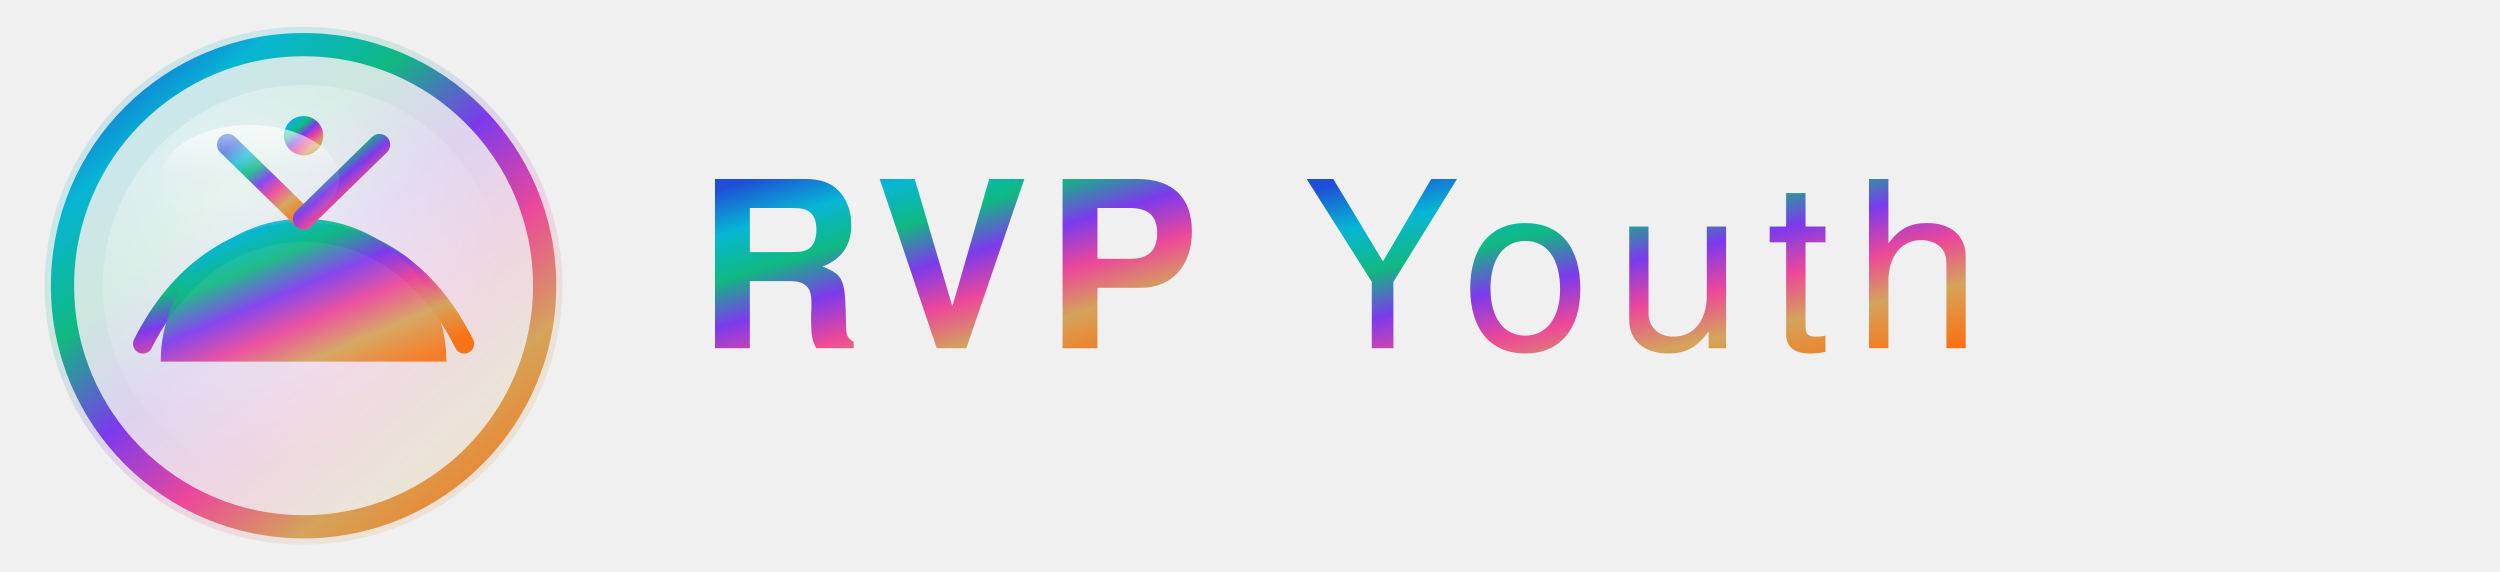
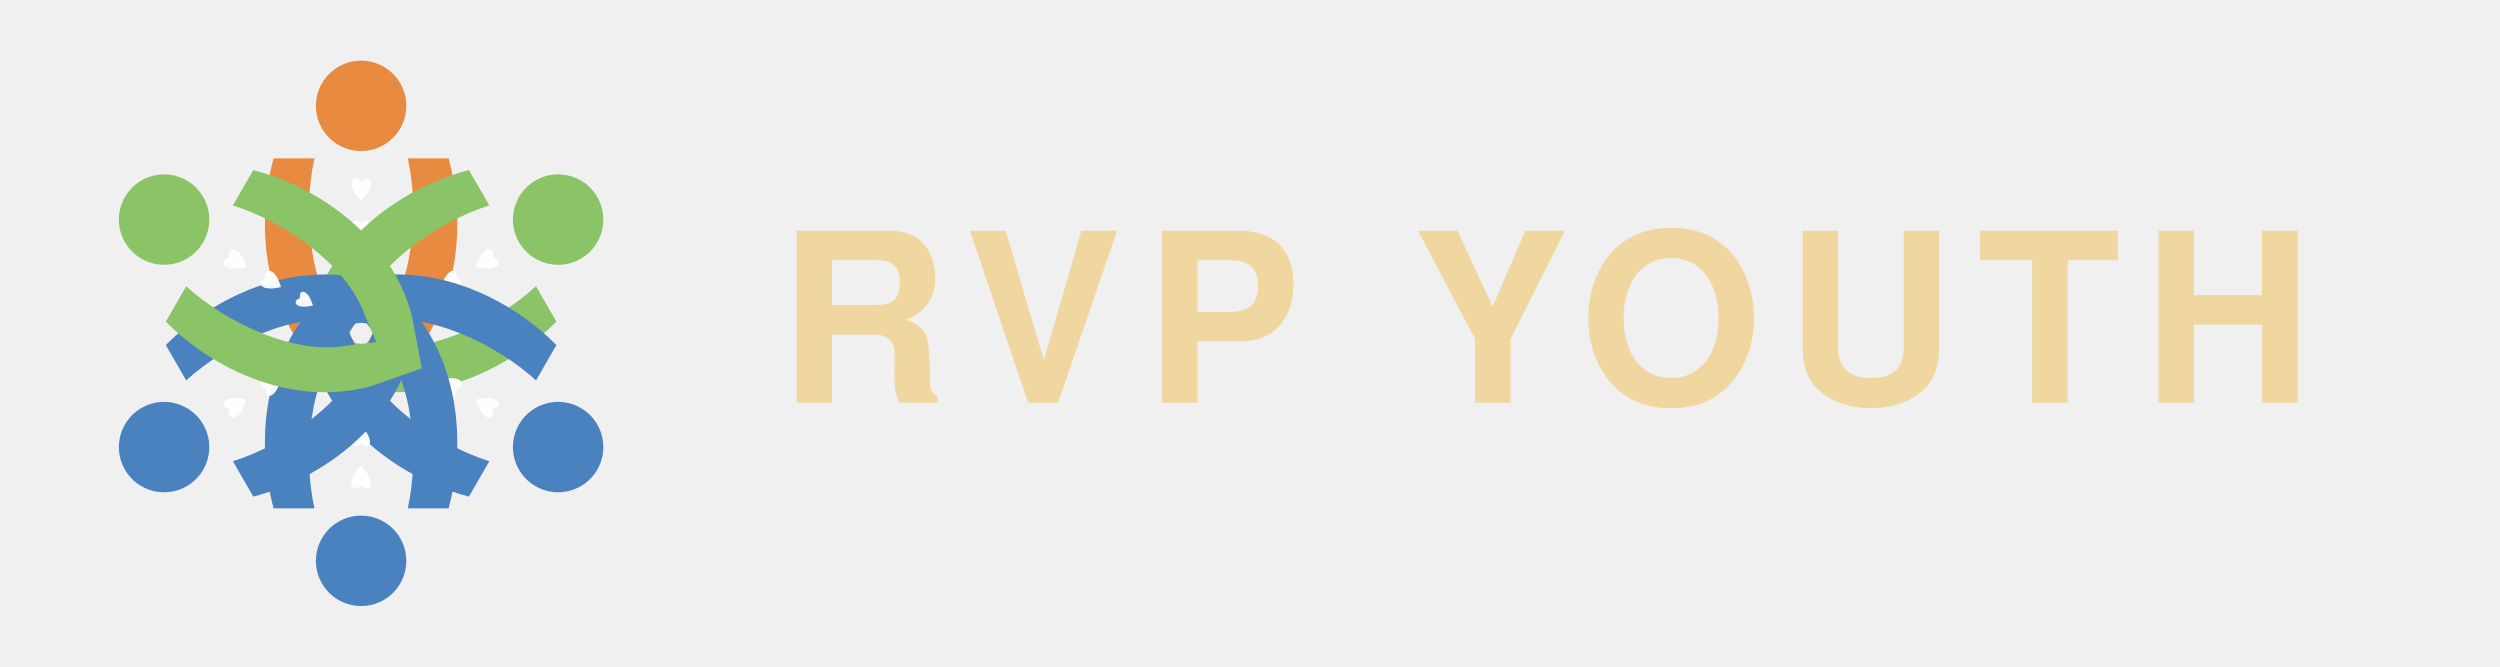
- <svg xmlns="http://www.w3.org/2000/svg" viewBox="0 0 280 64" role="img" aria-label="RVP Youth">
-   <defs>
-     <linearGradient id="gl" x1="8%" y1="0%" x2="92%" y2="100%">
-       <stop offset="0%" stop-color="#1e4fd6" />
-       <stop offset="16%" stop-color="#06b6d4" />
-       <stop offset="32%" stop-color="#10b981" />
-       <stop offset="48%" stop-color="#7c3aed" />
-       <stop offset="64%" stop-color="#ec4899" />
-       <stop offset="80%" stop-color="#d4a45a" />
-       <stop offset="100%" stop-color="#f97316" />
-     </linearGradient>
-     <linearGradient id="glShine" x1="0%" y1="0%" x2="0%" y2="100%">
-       <stop offset="0%" stop-color="#ffffff" stop-opacity="0.7" />
-       <stop offset="45%" stop-color="#ffffff" stop-opacity="0.1" />
-       <stop offset="100%" stop-color="#ffffff" stop-opacity="0" />
-     </linearGradient>
-     <radialGradient id="glBloom" cx="34%" cy="28%" r="68%">
-       <stop offset="0%" stop-color="#ffffff" stop-opacity="0.5" />
-       <stop offset="100%" stop-color="#ffffff" stop-opacity="0" />
-     </radialGradient>
-   </defs>
-   <g transform="translate(2 0)">
-     <circle cx="32" cy="32" r="29" fill="url(#gl)" opacity="0.16" />
-     <circle cx="32" cy="32" r="27" fill="none" stroke="url(#gl)" stroke-width="2.6" />
-     <circle cx="32" cy="32" r="22.5" fill="url(#glBloom)" />
-     <path d="M14 38.5 C18 30.5 24.5 26 32 26 C39.5 26 46 30.5 50 38.5" fill="none" stroke="url(#gl)" stroke-width="2.2" stroke-linecap="round" />
-     <path d="M16 40.5 A16 16 0 0 1 48 40.5" fill="url(#gl)" opacity="0.92" />
-     <path d="M32 40.2 V18.5" stroke="url(#gl)" stroke-width="2.6" stroke-linecap="round" />
-     <path d="M32 24.5 L23.5 16.2" stroke="url(#gl)" stroke-width="2.4" stroke-linecap="round" />
-     <path d="M32 24.5 L40.5 16.2" stroke="url(#gl)" stroke-width="2.4" stroke-linecap="round" />
-     <circle cx="32" cy="15.2" r="2.2" fill="url(#gl)" />
-     <ellipse cx="26" cy="20" rx="10" ry="6" fill="url(#glShine)" />
+ <svg xmlns="http://www.w3.org/2000/svg" viewBox="0 0 360 96" role="img" aria-label="RVP Youth">
+   <g transform="translate(52 48) scale(0.42) rotate(0)">
+     <g fill="#E88B41">
+       <circle cx="0" cy="-78" r="15.5" />
+       <path d="M-30,-60 C-36,-38 -34,-8 -14,12 L0,24 L14,12 C34,-8 36,-38 30,-60                L16,-60 C20,-42 18,-16 6,-2 L0,6 L-6,-2 C-18,-16 -20,-42 -16,-60 Z" />
+       <g fill="#ffffff" opacity="0.95">
+         <path transform="translate(0 -48) scale(0.42)" d="M0,6 C0,6 -8,-2 -8,-8 C-8,-12 -5,-14 0,-10 C5,-14 8,-12 8,-8 C8,-2 0,6 0,6Z" />
+         <path transform="translate(0 -34) scale(0.38)" d="M0,6 C0,6 -8,-2 -8,-8 C-8,-12 -5,-14 0,-10 C5,-14 8,-12 8,-8 C8,-2 0,6 0,6Z" />
+         <path transform="translate(0 -21) scale(0.32)" d="M0,6 C0,6 -8,-2 -8,-8 C-8,-12 -5,-14 0,-10 C5,-14 8,-12 8,-8 C8,-2 0,6 0,6Z" />
+       </g>
+     </g>
  </g>
-   <text x="78" y="39" fill="url(#gl)" font-family="ui-sans-serif, system-ui, 'Segoe UI', Helvetica, Arial, sans-serif" font-size="26" font-weight="700" letter-spacing="1.8">RVP</text>
-   <text x="146" y="39" fill="url(#gl)" font-family="ui-sans-serif, system-ui, 'Segoe UI', Helvetica, Arial, sans-serif" font-size="26" font-weight="500" letter-spacing="2.6">Youth</text>
+   <g transform="translate(52 48) scale(0.42) rotate(60)">
+     <g fill="#8BC367">
+       <circle cx="0" cy="-78" r="15.5" />
+       <path d="M-30,-60 C-36,-38 -34,-8 -14,12 L0,24 L14,12 C34,-8 36,-38 30,-60                L16,-60 C20,-42 18,-16 6,-2 L0,6 L-6,-2 C-18,-16 -20,-42 -16,-60 Z" />
+       <g fill="#ffffff" opacity="0.95">
+         <path transform="translate(0 -48) scale(0.42)" d="M0,6 C0,6 -8,-2 -8,-8 C-8,-12 -5,-14 0,-10 C5,-14 8,-12 8,-8 C8,-2 0,6 0,6Z" />
+         <path transform="translate(0 -34) scale(0.38)" d="M0,6 C0,6 -8,-2 -8,-8 C-8,-12 -5,-14 0,-10 C5,-14 8,-12 8,-8 C8,-2 0,6 0,6Z" />
+         <path transform="translate(0 -21) scale(0.32)" d="M0,6 C0,6 -8,-2 -8,-8 C-8,-12 -5,-14 0,-10 C5,-14 8,-12 8,-8 C8,-2 0,6 0,6Z" />
+       </g>
+     </g>
+   </g>
+   <g transform="translate(52 48) scale(0.42) rotate(120)">
+     <g fill="#4A81BF">
+       <circle cx="0" cy="-78" r="15.5" />
+       <path d="M-30,-60 C-36,-38 -34,-8 -14,12 L0,24 L14,12 C34,-8 36,-38 30,-60                L16,-60 C20,-42 18,-16 6,-2 L0,6 L-6,-2 C-18,-16 -20,-42 -16,-60 Z" />
+       <g fill="#ffffff" opacity="0.95">
+         <path transform="translate(0 -48) scale(0.42)" d="M0,6 C0,6 -8,-2 -8,-8 C-8,-12 -5,-14 0,-10 C5,-14 8,-12 8,-8 C8,-2 0,6 0,6Z" />
+         <path transform="translate(0 -34) scale(0.38)" d="M0,6 C0,6 -8,-2 -8,-8 C-8,-12 -5,-14 0,-10 C5,-14 8,-12 8,-8 C8,-2 0,6 0,6Z" />
+         <path transform="translate(0 -21) scale(0.32)" d="M0,6 C0,6 -8,-2 -8,-8 C-8,-12 -5,-14 0,-10 C5,-14 8,-12 8,-8 C8,-2 0,6 0,6Z" />
+       </g>
+     </g>
+   </g>
+   <g transform="translate(52 48) scale(0.42) rotate(180)">
+     <g fill="#4A81BF">
+       <circle cx="0" cy="-78" r="15.5" />
+       <path d="M-30,-60 C-36,-38 -34,-8 -14,12 L0,24 L14,12 C34,-8 36,-38 30,-60                L16,-60 C20,-42 18,-16 6,-2 L0,6 L-6,-2 C-18,-16 -20,-42 -16,-60 Z" />
+       <g fill="#ffffff" opacity="0.95">
+         <path transform="translate(0 -48) scale(0.42)" d="M0,6 C0,6 -8,-2 -8,-8 C-8,-12 -5,-14 0,-10 C5,-14 8,-12 8,-8 C8,-2 0,6 0,6Z" />
+         <path transform="translate(0 -34) scale(0.38)" d="M0,6 C0,6 -8,-2 -8,-8 C-8,-12 -5,-14 0,-10 C5,-14 8,-12 8,-8 C8,-2 0,6 0,6Z" />
+         <path transform="translate(0 -21) scale(0.32)" d="M0,6 C0,6 -8,-2 -8,-8 C-8,-12 -5,-14 0,-10 C5,-14 8,-12 8,-8 C8,-2 0,6 0,6Z" />
+       </g>
+     </g>
+   </g>
+   <g transform="translate(52 48) scale(0.42) rotate(240)">
+     <g fill="#4A81BF">
+       <circle cx="0" cy="-78" r="15.5" />
+       <path d="M-30,-60 C-36,-38 -34,-8 -14,12 L0,24 L14,12 C34,-8 36,-38 30,-60                L16,-60 C20,-42 18,-16 6,-2 L0,6 L-6,-2 C-18,-16 -20,-42 -16,-60 Z" />
+       <g fill="#ffffff" opacity="0.95">
+         <path transform="translate(0 -48) scale(0.42)" d="M0,6 C0,6 -8,-2 -8,-8 C-8,-12 -5,-14 0,-10 C5,-14 8,-12 8,-8 C8,-2 0,6 0,6Z" />
+         <path transform="translate(0 -34) scale(0.38)" d="M0,6 C0,6 -8,-2 -8,-8 C-8,-12 -5,-14 0,-10 C5,-14 8,-12 8,-8 C8,-2 0,6 0,6Z" />
+         <path transform="translate(0 -21) scale(0.32)" d="M0,6 C0,6 -8,-2 -8,-8 C-8,-12 -5,-14 0,-10 C5,-14 8,-12 8,-8 C8,-2 0,6 0,6Z" />
+       </g>
+     </g>
+   </g>
+   <g transform="translate(52 48) scale(0.42) rotate(300)">
+     <g fill="#8BC367">
+       <circle cx="0" cy="-78" r="15.5" />
+       <path d="M-30,-60 C-36,-38 -34,-8 -14,12 L0,24 L14,12 C34,-8 36,-38 30,-60                L16,-60 C20,-42 18,-16 6,-2 L0,6 L-6,-2 C-18,-16 -20,-42 -16,-60 Z" />
+       <g fill="#ffffff" opacity="0.95">
+         <path transform="translate(0 -48) scale(0.42)" d="M0,6 C0,6 -8,-2 -8,-8 C-8,-12 -5,-14 0,-10 C5,-14 8,-12 8,-8 C8,-2 0,6 0,6Z" />
+         <path transform="translate(0 -34) scale(0.38)" d="M0,6 C0,6 -8,-2 -8,-8 C-8,-12 -5,-14 0,-10 C5,-14 8,-12 8,-8 C8,-2 0,6 0,6Z" />
+         <path transform="translate(0 -21) scale(0.32)" d="M0,6 C0,6 -8,-2 -8,-8 C-8,-12 -5,-14 0,-10 C5,-14 8,-12 8,-8 C8,-2 0,6 0,6Z" />
+       </g>
+     </g>
+   </g>
+   <text x="112" y="58" fill="#F0D7A0" font-family="Montserrat, ui-sans-serif, system-ui, 'Segoe UI', Helvetica, Arial, sans-serif" font-size="34" font-weight="800" letter-spacing="3.2">RVP YOUTH</text>
</svg>
